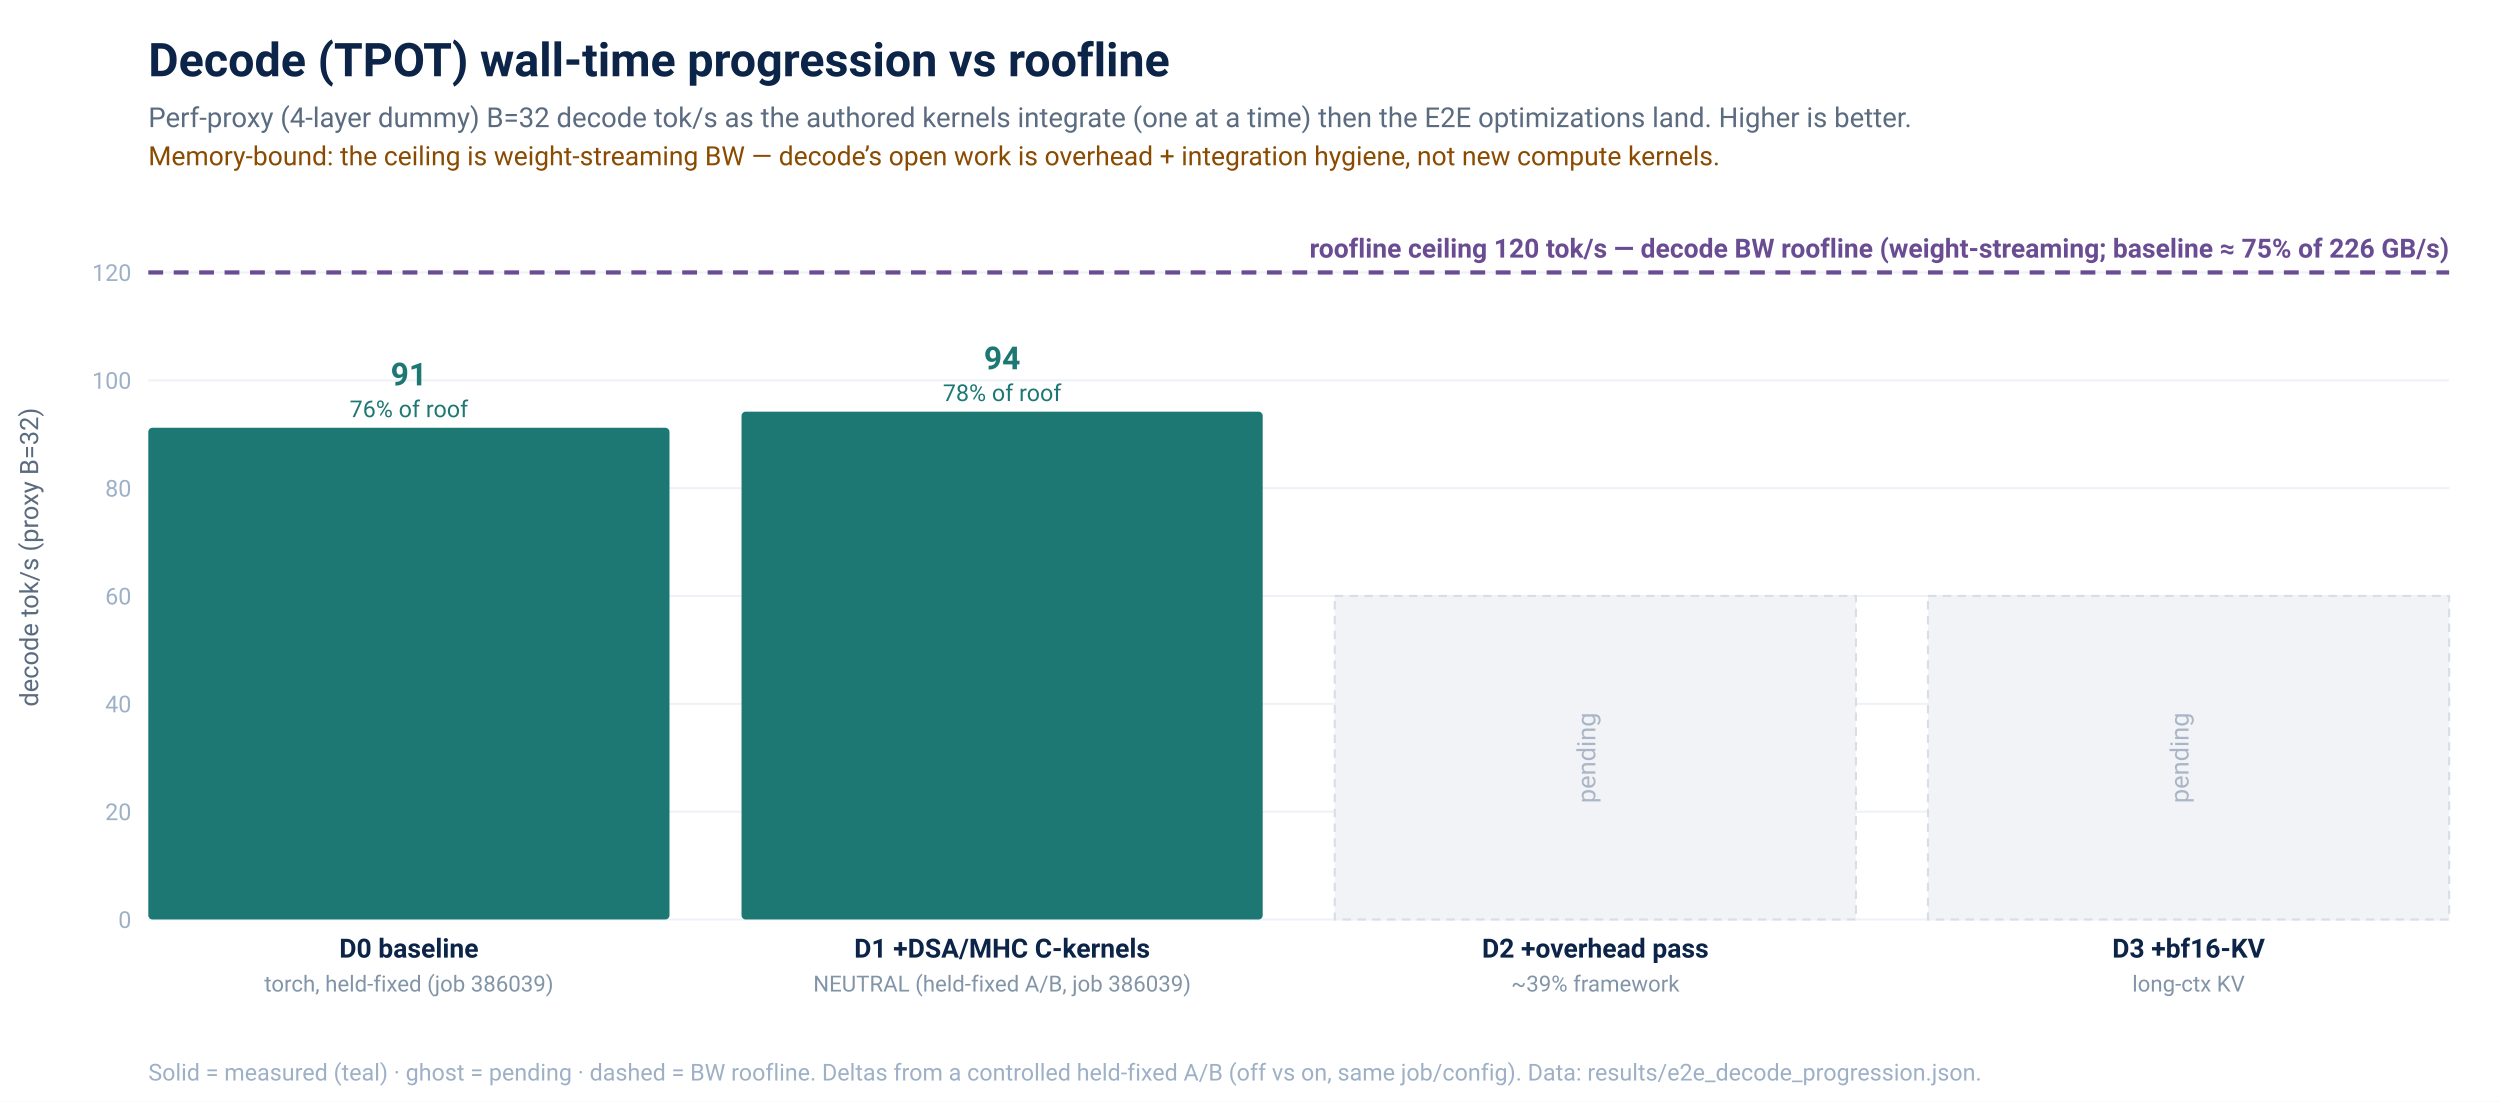
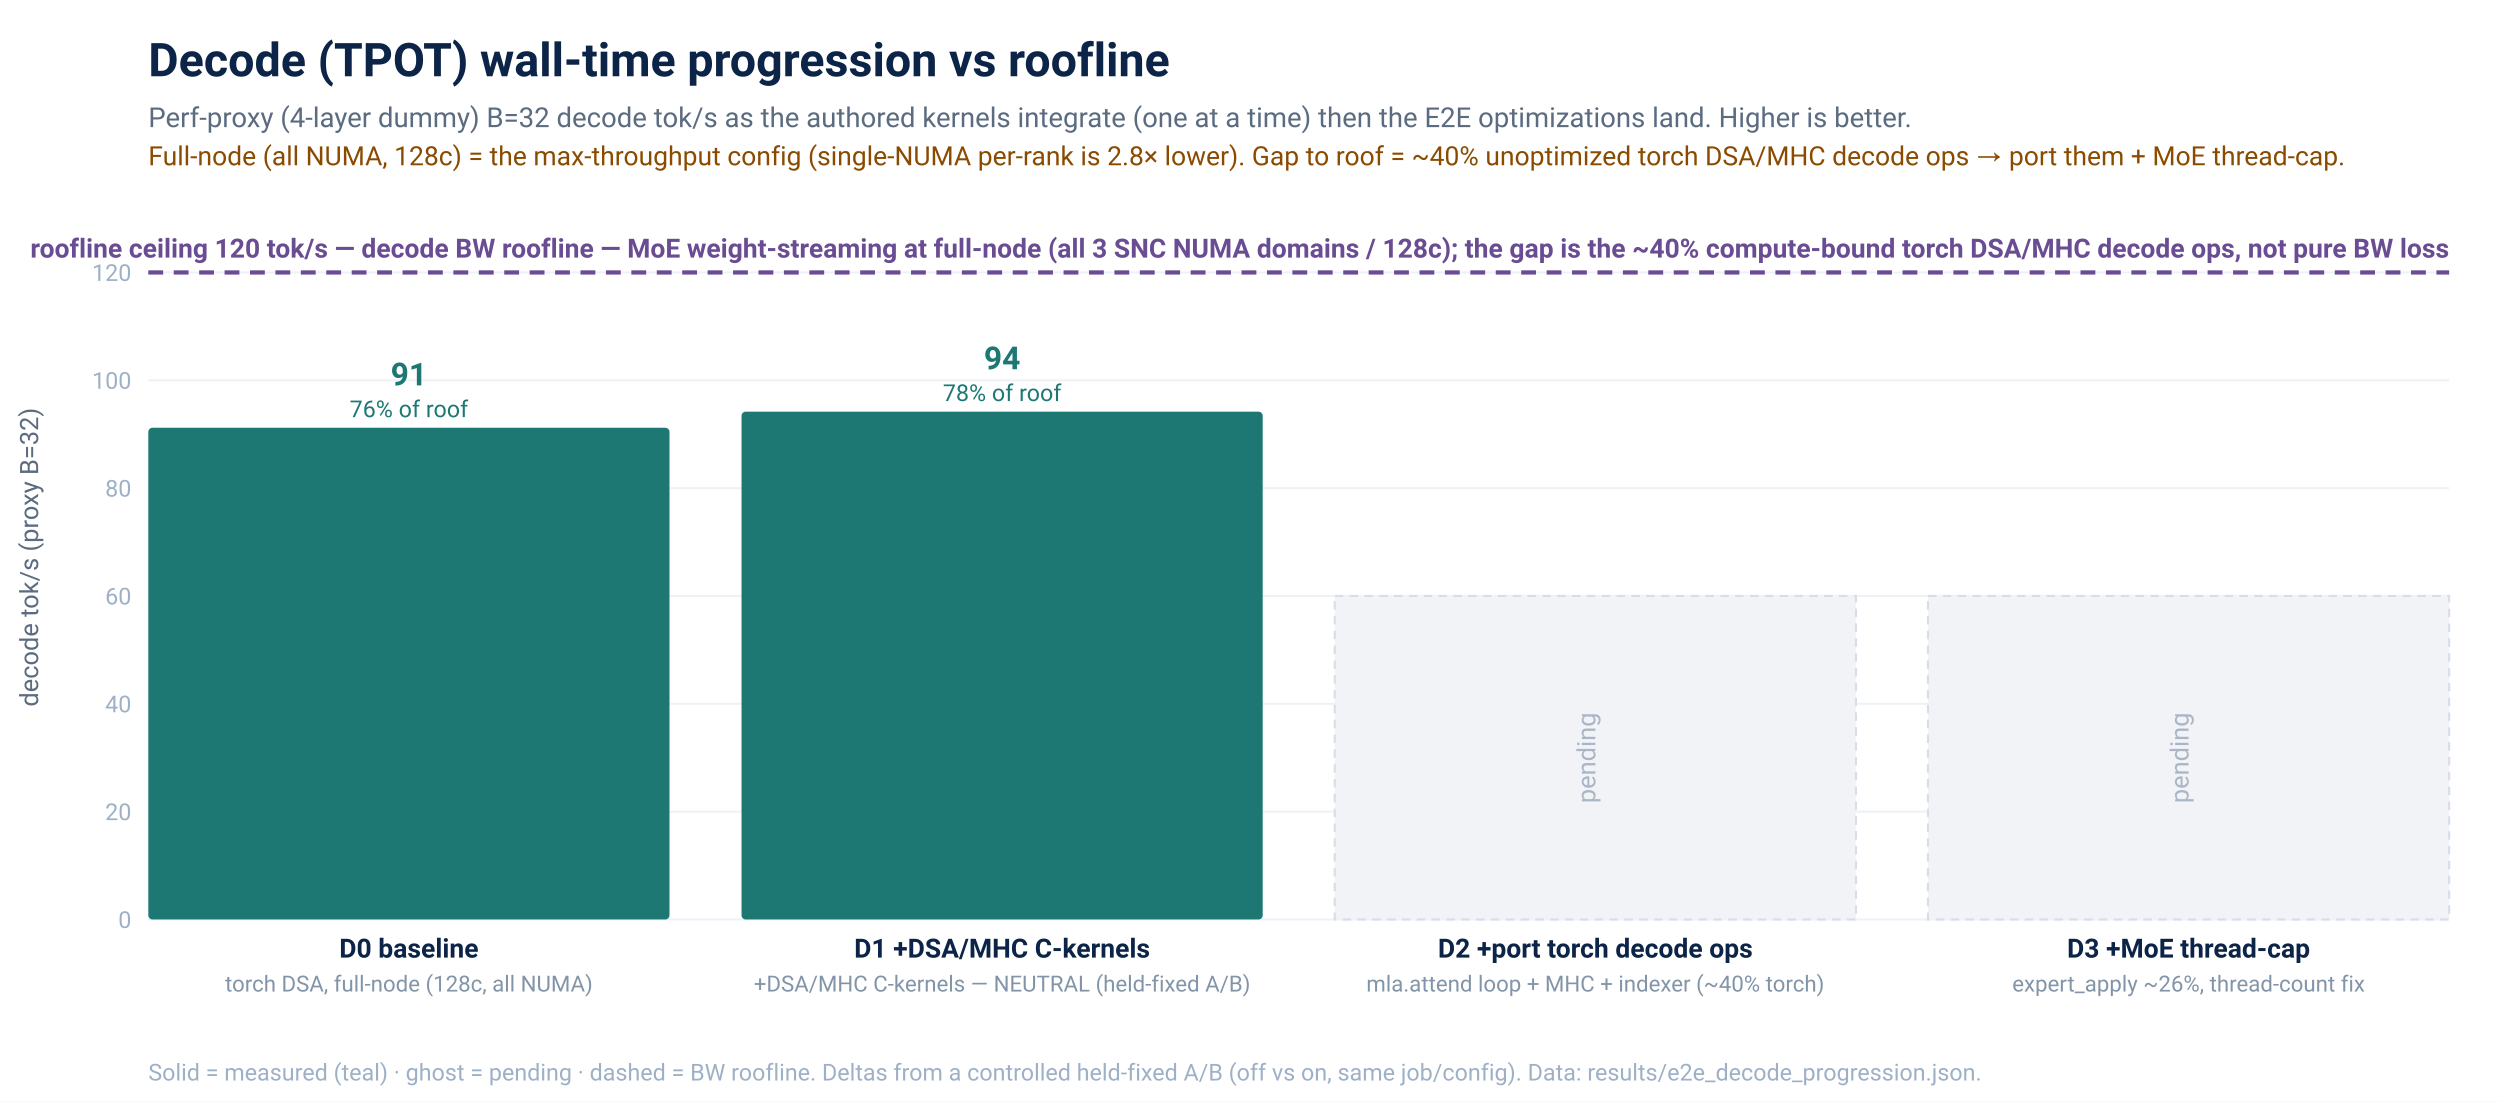
<svg xmlns="http://www.w3.org/2000/svg" viewBox="0 0 1180 520" width="1180" height="520" font-family="-apple-system,Segoe UI,Roboto,Helvetica,Arial,sans-serif">
  <rect width="1180" height="520" fill="#ffffff" />
  <text x="70" y="36" font-size="22" font-weight="700" fill="#0b2447">Decode (TPOT) wall-time progression vs roofline</text>
  <text x="70" y="60" font-size="13" fill="#5b6b80">Perf-proxy (4-layer dummy) B=32 decode tok/s as the authored kernels integrate (one at a time) then the E2E optimizations land. Higher is better.</text>
-   <text x="70" y="78" font-size="12.5" fill="#8a4b00">Memory-bound: the ceiling is weight-streaming BW — decode’s open work is overhead + integration hygiene, not new compute kernels.</text>
+   <text x="70" y="78" font-size="12.5" fill="#8a4b00">Full-node (all NUMA, 128c) = the max-throughput config (single-NUMA per-rank is 2.8× lower). Gap to roof = ~40% unoptimized torch DSA/MHC decode ops → port them + MoE thread-cap.</text>
  <line x1="70" y1="434.0" x2="1156" y2="434.0" stroke="#eef2f7" />
  <text x="62" y="438.0" font-size="11" fill="#9db0c6" text-anchor="end">0</text>
  <line x1="70" y1="383.1" x2="1156" y2="383.1" stroke="#eef2f7" />
  <text x="62" y="387.1" font-size="11" fill="#9db0c6" text-anchor="end">20</text>
  <line x1="70" y1="332.2" x2="1156" y2="332.2" stroke="#eef2f7" />
  <text x="62" y="336.2" font-size="11" fill="#9db0c6" text-anchor="end">40</text>
  <line x1="70" y1="281.3" x2="1156" y2="281.3" stroke="#eef2f7" />
  <text x="62" y="285.3" font-size="11" fill="#9db0c6" text-anchor="end">60</text>
  <line x1="70" y1="230.4" x2="1156" y2="230.4" stroke="#eef2f7" />
  <text x="62" y="234.4" font-size="11" fill="#9db0c6" text-anchor="end">80</text>
  <line x1="70" y1="179.5" x2="1156" y2="179.5" stroke="#eef2f7" />
  <text x="62" y="183.5" font-size="11" fill="#9db0c6" text-anchor="end">100</text>
  <line x1="70" y1="128.6" x2="1156" y2="128.6" stroke="#eef2f7" />
  <text x="62" y="132.6" font-size="11" fill="#9db0c6" text-anchor="end">120</text>
  <text x="18" y="263" font-size="12" fill="#5b6b80" transform="rotate(-90 18 263)" text-anchor="middle">decode tok/s (proxy B=32)</text>
  <line x1="70" y1="128.6" x2="1156" y2="128.6" stroke="#6a4c93" stroke-width="2" stroke-dasharray="7 5" />
-   <text x="1156" y="121.6" font-size="12.5" font-weight="600" fill="#6a4c93" text-anchor="end">roofline ceiling 120 tok/s — decode BW roofline (weight-streaming; baseline ≈ 75% of 226 GB/s)</text>
+   <text x="1156" y="121.6" font-size="12.5" font-weight="600" fill="#6a4c93" text-anchor="end">roofline ceiling 120 tok/s — decode BW roofline — MoE weight-streaming at full-node (all 3 SNC NUMA domains / 128c); the gap is the ~40% compute-bound torch DSA/MHC decode ops, not pure BW loss</text>
  <rect x="70.0" y="201.9" width="246.0" height="232.1" fill="#1d7874" rx="2" />
  <text x="193.0" y="181.9" font-size="15" font-weight="700" fill="#1d7874" text-anchor="middle">91</text>
  <text x="193.0" y="196.9" font-size="11" fill="#1d7874" text-anchor="middle">76% of roof</text>
  <text x="193.0" y="452.0" font-size="12.5" font-weight="700" fill="#0b2447" text-anchor="middle">D0  baseline</text>
-   <text x="193.0" y="468.0" font-size="10.5" fill="#8294a8" text-anchor="middle">torch, held-fixed (job 386039)</text>
+   <text x="193.0" y="468.0" font-size="10.5" fill="#8294a8" text-anchor="middle">torch DSA, full-node (128c, all NUMA)</text>
  <rect x="350.0" y="194.3" width="246.0" height="239.7" fill="#1d7874" rx="2" />
  <text x="473.0" y="174.3" font-size="15" font-weight="700" fill="#1d7874" text-anchor="middle">94</text>
  <text x="473.0" y="189.3" font-size="11" fill="#1d7874" text-anchor="middle">78% of roof</text>
  <text x="473.0" y="452.0" font-size="12.5" font-weight="700" fill="#0b2447" text-anchor="middle">D1  +DSA/MHC C-kernels</text>
-   <text x="473.0" y="468.0" font-size="10.5" fill="#8294a8" text-anchor="middle">NEUTRAL (held-fixed A/B, job 386039)</text>
+   <text x="473.0" y="468.0" font-size="10.5" fill="#8294a8" text-anchor="middle">+DSA/MHC C-kernels — NEUTRAL (held-fixed A/B)</text>
  <rect x="630.0" y="281.3" width="246.0" height="152.7" fill="#f1f3f7" stroke="#d6dee8" stroke-dasharray="4 3" />
  <text x="753.0" y="357.7" font-size="12" fill="#aab6c6" text-anchor="middle" transform="rotate(-90 753.0 357.7)">pending</text>
-   <text x="753.0" y="452.0" font-size="12.5" font-weight="700" fill="#0b2447" text-anchor="middle">D2  +overhead pass</text>
-   <text x="753.0" y="468.0" font-size="10.5" fill="#8294a8" text-anchor="middle">~39% framework</text>
+   <text x="753.0" y="452.0" font-size="12.5" font-weight="700" fill="#0b2447" text-anchor="middle">D2  +port torch decode ops</text>
+   <text x="753.0" y="468.0" font-size="10.5" fill="#8294a8" text-anchor="middle">mla.attend loop + MHC + indexer (~40% torch)</text>
  <rect x="910.0" y="281.3" width="246.0" height="152.7" fill="#f1f3f7" stroke="#d6dee8" stroke-dasharray="4 3" />
  <text x="1033.0" y="357.7" font-size="12" fill="#aab6c6" text-anchor="middle" transform="rotate(-90 1033.0 357.7)">pending</text>
-   <text x="1033.0" y="452.0" font-size="12.5" font-weight="700" fill="#0b2447" text-anchor="middle">D3  +bf16-KV</text>
-   <text x="1033.0" y="468.0" font-size="10.5" fill="#8294a8" text-anchor="middle">long-ctx KV</text>
+   <text x="1033.0" y="452.0" font-size="12.5" font-weight="700" fill="#0b2447" text-anchor="middle">D3  +MoE thread-cap</text>
+   <text x="1033.0" y="468.0" font-size="10.5" fill="#8294a8" text-anchor="middle">expert_apply ~26%, thread-count fix</text>
  <text x="70" y="510" font-size="11" fill="#9db0c6">Solid = measured (teal) · ghost = pending · dashed = BW roofline. Deltas from a controlled held-fixed A/B (off vs on, same job/config). Data: results/e2e_decode_progression.json.</text>
</svg>
